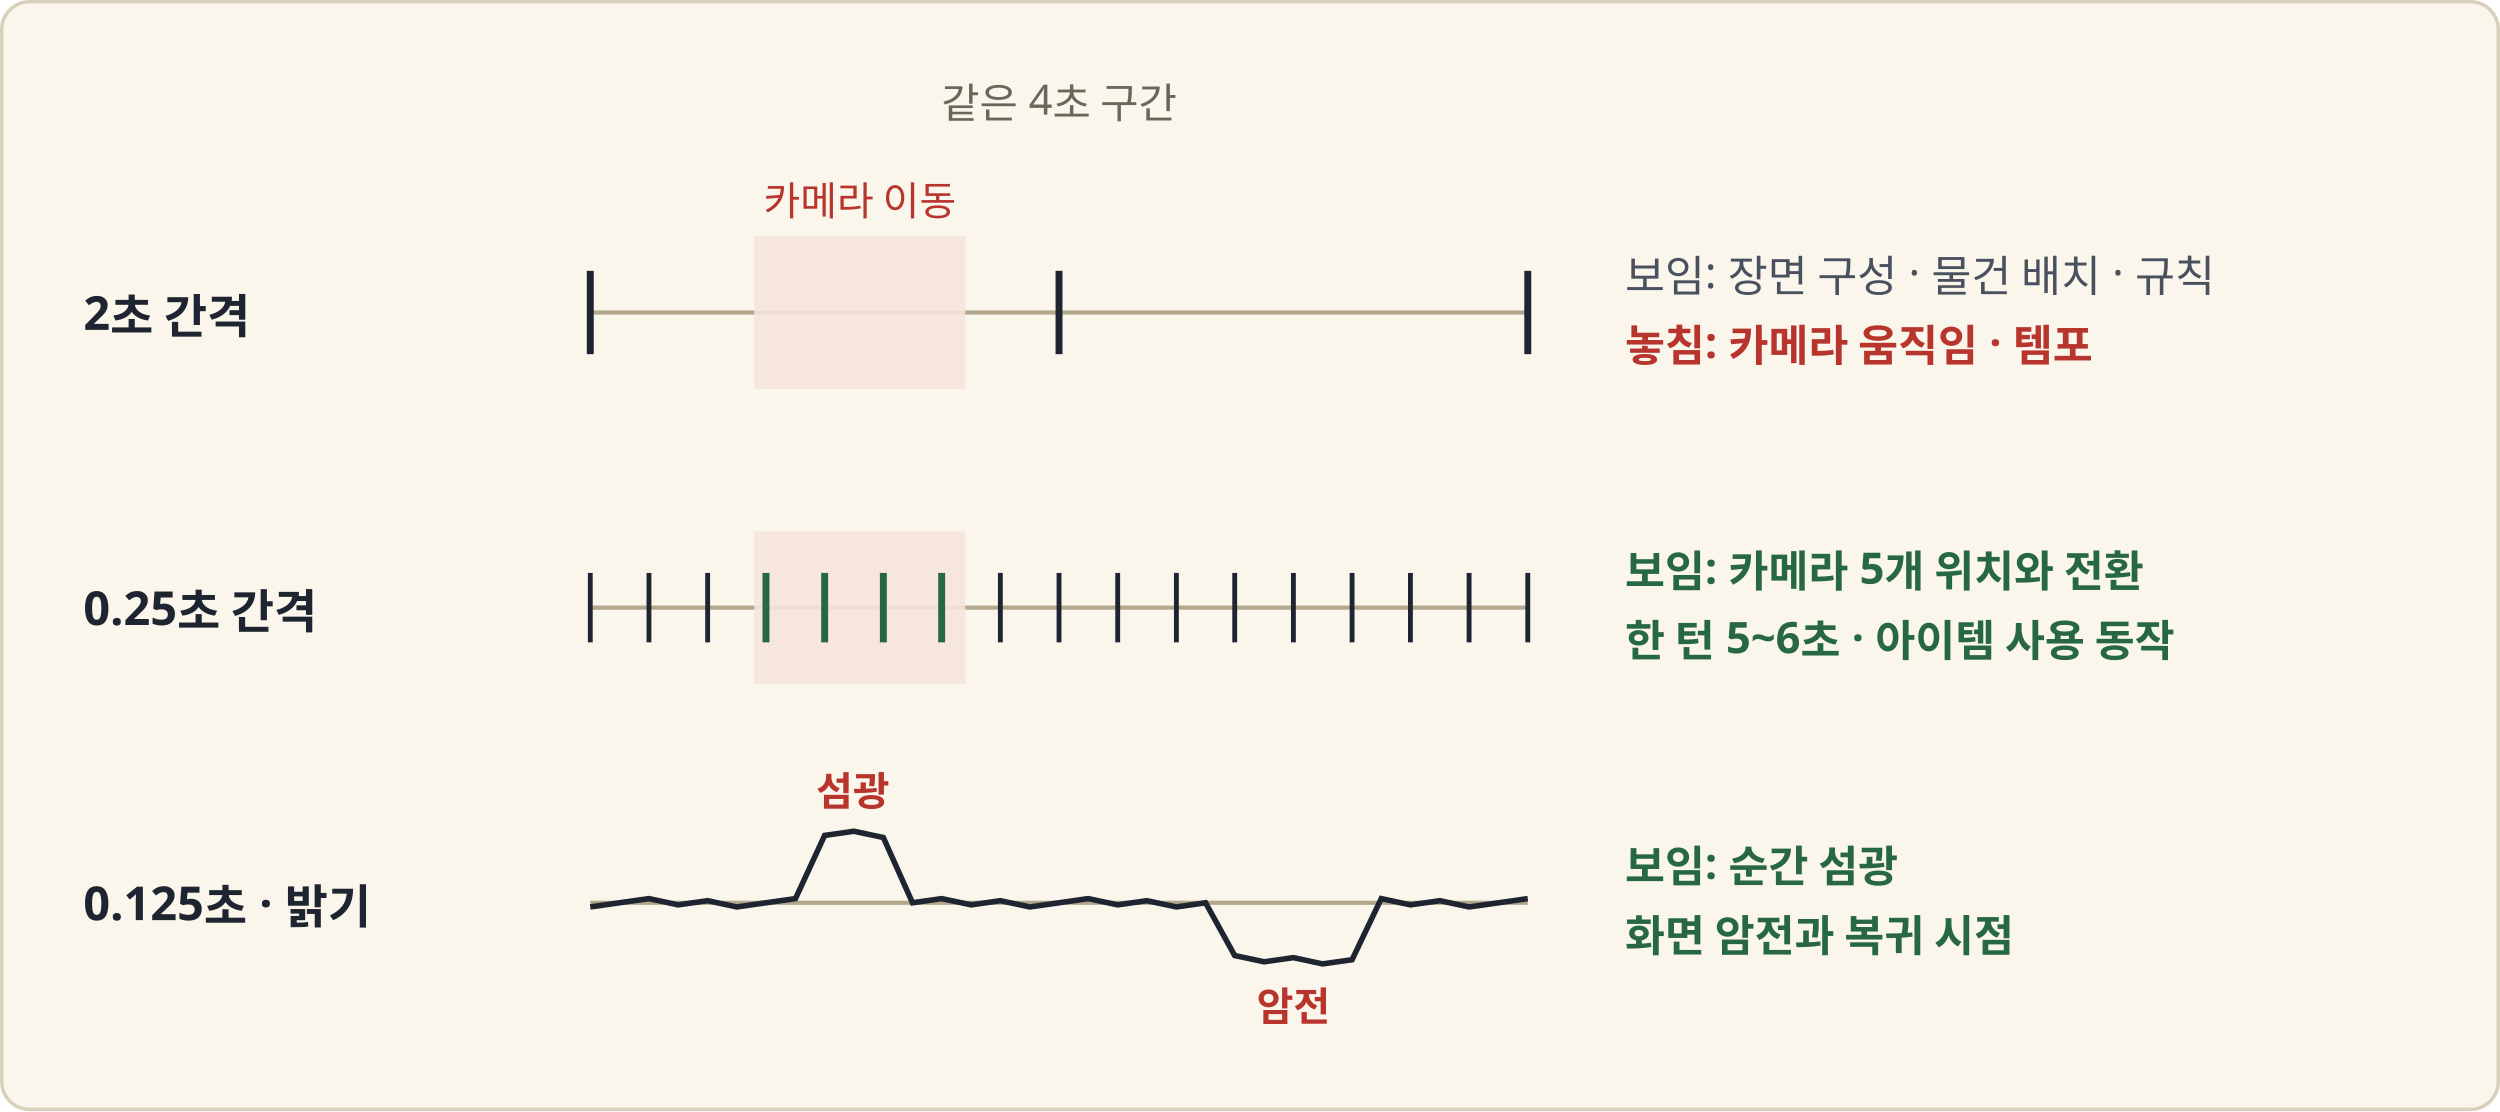
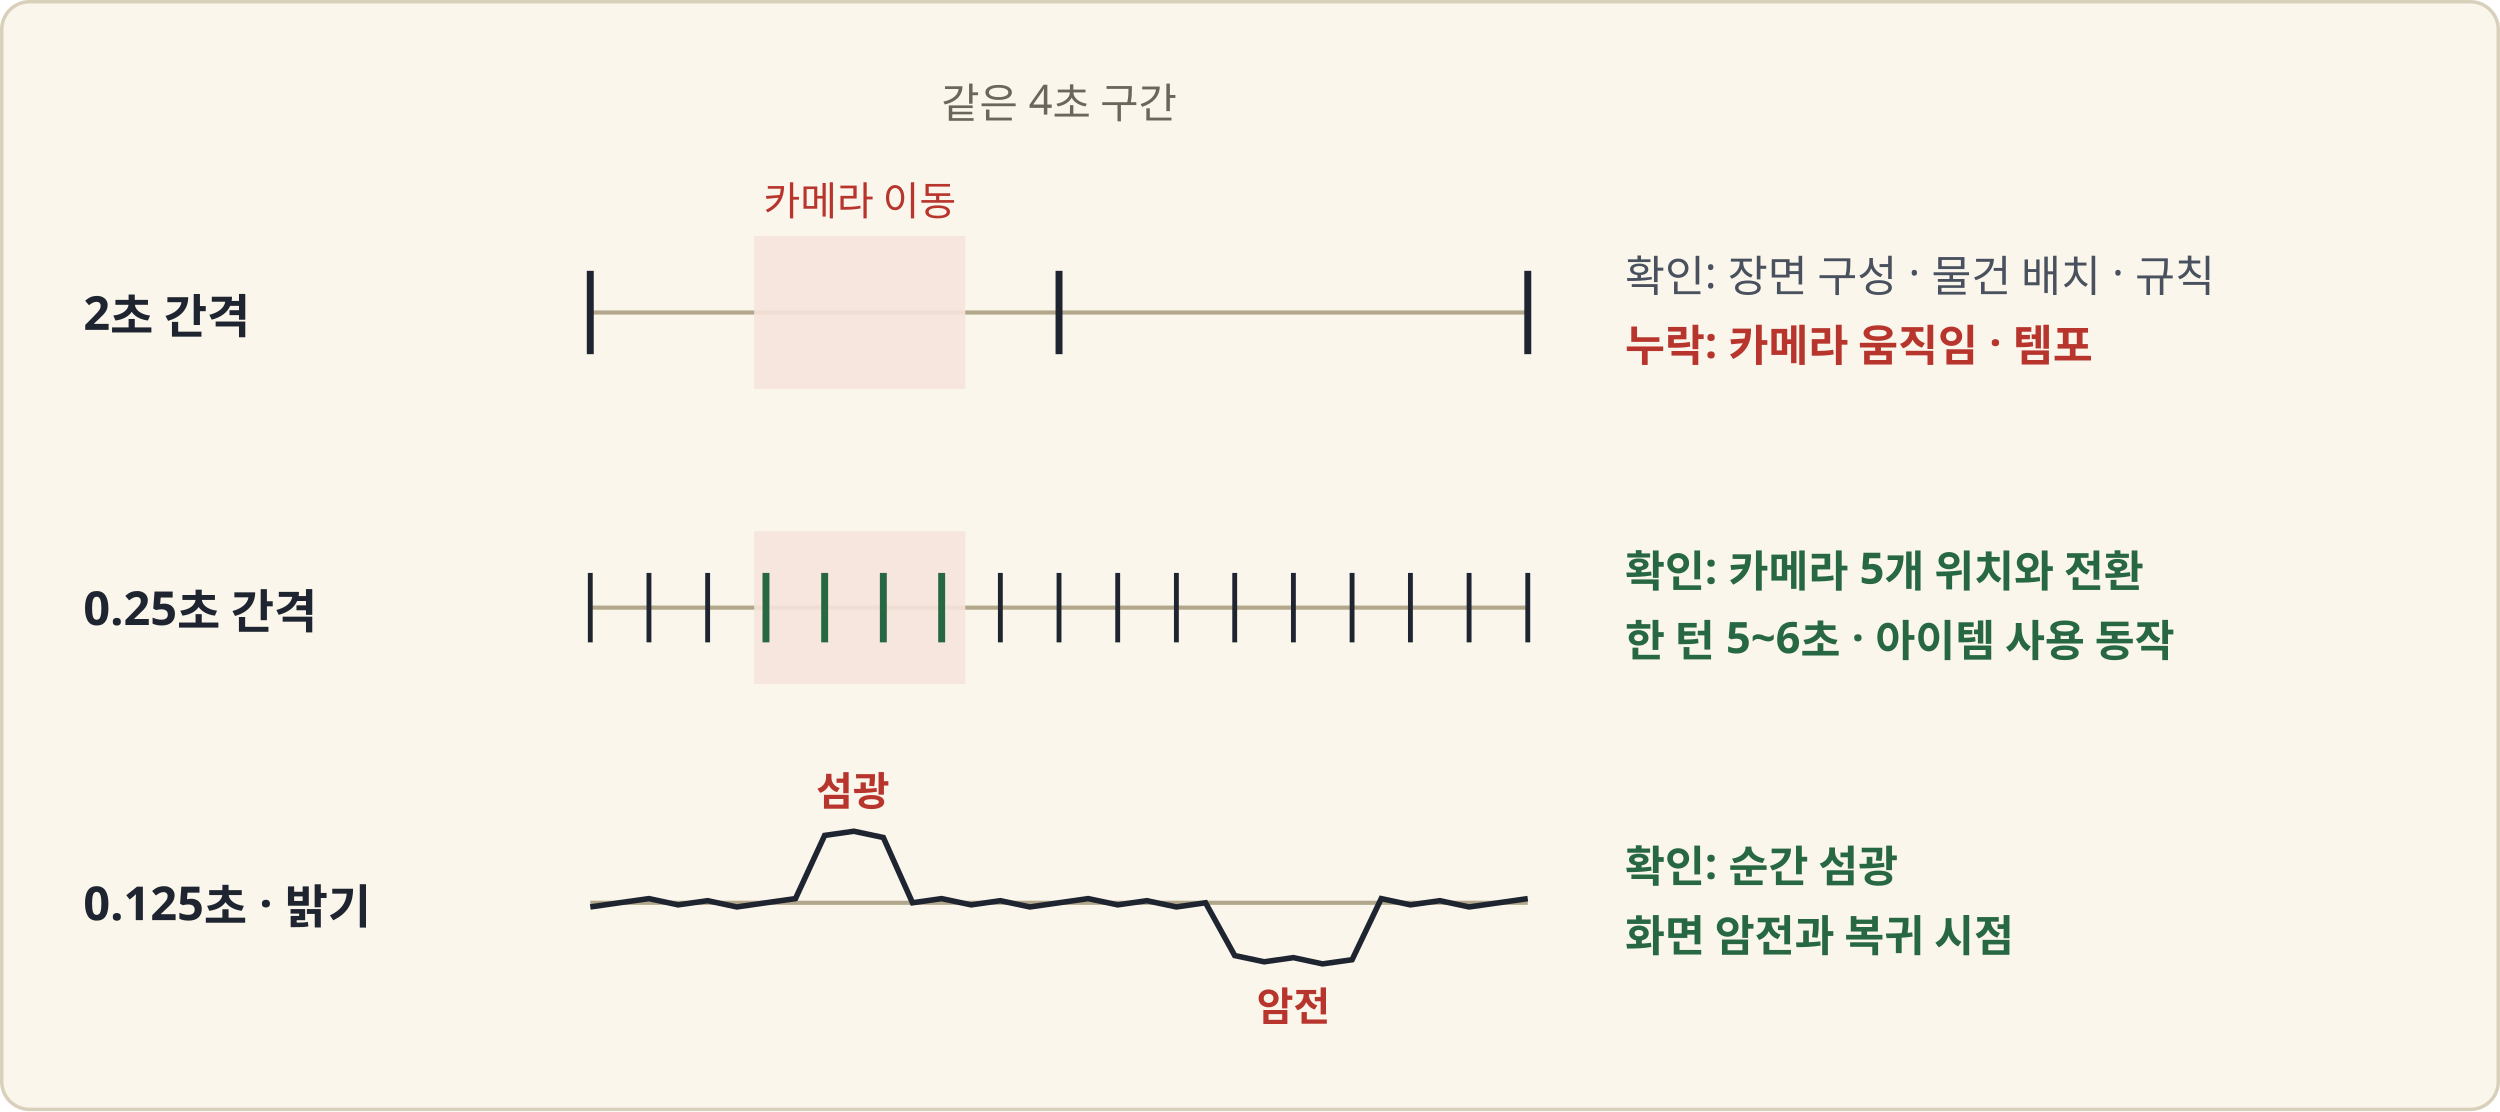
<svg xmlns="http://www.w3.org/2000/svg" viewBox="0 0 720 320" width="720" height="320" role="img" aria-label="영상 프레임 간격별로 보이는 것: 2초는 움직임을 놓치고 0.25초는 잡는다">
  <defs>
    <marker id="a-ink" viewBox="0 0 10 10" refX="9" refY="5" markerWidth="7" markerHeight="7" orient="auto-start-reverse">
      <path d="M0,0 L10,5 L0,10 z" fill="#1e2430" />
    </marker>
    <marker id="a-seal" viewBox="0 0 10 10" refX="9" refY="5" markerWidth="7" markerHeight="7" orient="auto-start-reverse">
      <path d="M0,0 L10,5 L0,10 z" fill="#b7352c" />
    </marker>
    <marker id="a-live" viewBox="0 0 10 10" refX="9" refY="5" markerWidth="7" markerHeight="7" orient="auto-start-reverse">
      <path d="M0,0 L10,5 L0,10 z" fill="#276843" />
    </marker>
    <marker id="a-faint" viewBox="0 0 10 10" refX="9" refY="5" markerWidth="7" markerHeight="7" orient="auto-start-reverse">
      <path d="M0,0 L10,5 L0,10 z" fill="#6b655a" />
    </marker>
  </defs>
  <rect x="0.5" y="0.5" width="719" height="319" rx="8" fill="#faf6ec" stroke="#d9d0bb" />
  <text x="305.0" y="34.0" font-family="Pretendard, &quot;Apple SD Gothic Neo&quot;, &quot;Malgun Gothic&quot;, &quot;Noto Sans KR&quot;, sans-serif" font-size="12" fill="#6b655a" font-weight="500" text-anchor="middle">같은 4초 구간</text>
  <text x="24" y="95.0" font-family="Pretendard, &quot;Apple SD Gothic Neo&quot;, &quot;Malgun Gothic&quot;, &quot;Noto Sans KR&quot;, sans-serif" font-size="13.5" fill="#1e2430" font-weight="600" text-anchor="start">2초 간격</text>
  <line x1="170" y1="90" x2="440" y2="90" stroke="#b3a78b" stroke-width="1.2" />
  <text x="24" y="180.0" font-family="Pretendard, &quot;Apple SD Gothic Neo&quot;, &quot;Malgun Gothic&quot;, &quot;Noto Sans KR&quot;, sans-serif" font-size="13.5" fill="#1e2430" font-weight="600" text-anchor="start">0.25초 간격</text>
  <line x1="170" y1="175" x2="440" y2="175" stroke="#b3a78b" stroke-width="1.2" />
  <text x="24" y="265.0" font-family="Pretendard, &quot;Apple SD Gothic Neo&quot;, &quot;Malgun Gothic&quot;, &quot;Noto Sans KR&quot;, sans-serif" font-size="13.5" fill="#1e2430" font-weight="600" text-anchor="start">0.125초 · 밝기</text>
  <line x1="170" y1="260" x2="440" y2="260" stroke="#b3a78b" stroke-width="1.2" />
  <rect x="217.2" y="68" width="60.8" height="44" fill="#f6e4dc" opacity="0.9" />
  <rect x="217.2" y="153" width="60.8" height="44" fill="#f6e4dc" opacity="0.9" />
  <text x="247.625" y="62.0" font-family="Pretendard, &quot;Apple SD Gothic Neo&quot;, &quot;Malgun Gothic&quot;, &quot;Noto Sans KR&quot;, sans-serif" font-size="11.5" fill="#b7352c" font-weight="500" text-anchor="middle">카메라 이동</text>
  <line x1="170.0" y1="78" x2="170.0" y2="102" stroke="#1e2430" stroke-width="2" />
  <line x1="305.0" y1="78" x2="305.0" y2="102" stroke="#1e2430" stroke-width="2" />
  <line x1="440.0" y1="78" x2="440.0" y2="102" stroke="#1e2430" stroke-width="2" />
  <line x1="170.0" y1="165" x2="170.0" y2="185" stroke="#1e2430" stroke-width="1.4" />
  <line x1="186.9" y1="165" x2="186.9" y2="185" stroke="#1e2430" stroke-width="1.4" />
  <line x1="203.8" y1="165" x2="203.8" y2="185" stroke="#1e2430" stroke-width="1.4" />
  <line x1="220.6" y1="165" x2="220.6" y2="185" stroke="#276843" stroke-width="2" />
  <line x1="237.5" y1="165" x2="237.5" y2="185" stroke="#276843" stroke-width="2" />
  <line x1="254.4" y1="165" x2="254.4" y2="185" stroke="#276843" stroke-width="2" />
  <line x1="271.2" y1="165" x2="271.2" y2="185" stroke="#276843" stroke-width="2" />
  <line x1="288.1" y1="165" x2="288.1" y2="185" stroke="#1e2430" stroke-width="1.4" />
  <line x1="305.0" y1="165" x2="305.0" y2="185" stroke="#1e2430" stroke-width="1.4" />
  <line x1="321.9" y1="165" x2="321.9" y2="185" stroke="#1e2430" stroke-width="1.4" />
  <line x1="338.8" y1="165" x2="338.8" y2="185" stroke="#1e2430" stroke-width="1.4" />
  <line x1="355.6" y1="165" x2="355.6" y2="185" stroke="#1e2430" stroke-width="1.4" />
  <line x1="372.5" y1="165" x2="372.5" y2="185" stroke="#1e2430" stroke-width="1.4" />
  <line x1="389.4" y1="165" x2="389.4" y2="185" stroke="#1e2430" stroke-width="1.4" />
  <line x1="406.2" y1="165" x2="406.2" y2="185" stroke="#1e2430" stroke-width="1.4" />
  <line x1="423.1" y1="165" x2="423.1" y2="185" stroke="#1e2430" stroke-width="1.4" />
  <line x1="440.0" y1="165" x2="440.0" y2="185" stroke="#1e2430" stroke-width="1.4" />
  <polyline points="170.0,261.2 178.4,260.0 186.9,258.8 195.3,260.6 203.8,259.4 212.2,261.2 220.6,260.0 229.1,258.8 237.5,240.6 245.9,239.4 254.4,241.2 262.8,260.0 271.2,258.8 279.7,260.6 288.1,259.4 296.6,261.2 305.0,260.0 313.4,258.8 321.9,260.6 330.3,259.4 338.8,261.2 347.2,260.0 355.6,275.2 364.1,277.0 372.5,275.8 380.9,277.6 389.4,276.4 397.8,258.8 406.2,260.6 414.7,259.4 423.1,261.2 431.6,260.0 440.0,258.8" fill="none" stroke="#1e2430" stroke-width="1.6" />
  <text x="245.6" y="232.0" font-family="Pretendard, &quot;Apple SD Gothic Neo&quot;, &quot;Malgun Gothic&quot;, &quot;Noto Sans KR&quot;, sans-serif" font-size="11.5" fill="#b7352c" font-weight="600" text-anchor="middle">섬광</text>
  <text x="372.5" y="294.0" font-family="Pretendard, &quot;Apple SD Gothic Neo&quot;, &quot;Malgun Gothic&quot;, &quot;Noto Sans KR&quot;, sans-serif" font-size="11.5" fill="#b7352c" font-weight="600" text-anchor="middle">암전</text>
-   <text x="468" y="84.0" font-family="Pretendard, &quot;Apple SD Gothic Neo&quot;, &quot;Malgun Gothic&quot;, &quot;Noto Sans KR&quot;, sans-serif" font-size="12.5" fill="#49505e" font-weight="500" text-anchor="start">보임: 장면 구성 · 물건 배치 · 규칙</text>
-   <text x="468" y="104.0" font-family="Pretendard, &quot;Apple SD Gothic Neo&quot;, &quot;Malgun Gothic&quot;, &quot;Noto Sans KR&quot;, sans-serif" font-size="12.5" fill="#b7352c" font-weight="600" text-anchor="start">놓침: 카메라 움직임 · 템포</text>
-   <text x="468" y="169.0" font-family="Pretendard, &quot;Apple SD Gothic Neo&quot;, &quot;Malgun Gothic&quot;, &quot;Noto Sans KR&quot;, sans-serif" font-size="12.5" fill="#276843" font-weight="600" text-anchor="start">보임: 카메라 5개 위치와 전환</text>
+   <text x="468" y="84.0" font-family="Pretendard, &quot;Apple SD Gothic Neo&quot;, &quot;Malgun Gothic&quot;, &quot;Noto Sans KR&quot;, sans-serif" font-size="12.5" fill="#49505e" font-weight="500" text-anchor="start">확인: 장면 구성 · 물건 배치 · 규칙</text>
+   <text x="468" y="104.0" font-family="Pretendard, &quot;Apple SD Gothic Neo&quot;, &quot;Malgun Gothic&quot;, &quot;Noto Sans KR&quot;, sans-serif" font-size="12.5" fill="#b7352c" font-weight="600" text-anchor="start">누락: 카메라 움직임 · 템포</text>
+   <text x="468" y="169.0" font-family="Pretendard, &quot;Apple SD Gothic Neo&quot;, &quot;Malgun Gothic&quot;, &quot;Noto Sans KR&quot;, sans-serif" font-size="12.5" fill="#276843" font-weight="600" text-anchor="start">확인: 카메라 5개 위치와 전환</text>
  <text x="468" y="189.0" font-family="Pretendard, &quot;Apple SD Gothic Neo&quot;, &quot;Malgun Gothic&quot;, &quot;Noto Sans KR&quot;, sans-serif" font-size="12.5" fill="#276843" font-weight="600" text-anchor="start">한 턴 5~6초 · 아이템 사용 동작</text>
-   <text x="468" y="254.0" font-family="Pretendard, &quot;Apple SD Gothic Neo&quot;, &quot;Malgun Gothic&quot;, &quot;Noto Sans KR&quot;, sans-serif" font-size="12.5" fill="#276843" font-weight="600" text-anchor="start">보임: 순간 섬광</text>
+   <text x="468" y="254.0" font-family="Pretendard, &quot;Apple SD Gothic Neo&quot;, &quot;Malgun Gothic&quot;, &quot;Noto Sans KR&quot;, sans-serif" font-size="12.5" fill="#276843" font-weight="600" text-anchor="start">확인: 순간 섬광</text>
  <text x="468" y="274.0" font-family="Pretendard, &quot;Apple SD Gothic Neo&quot;, &quot;Malgun Gothic&quot;, &quot;Noto Sans KR&quot;, sans-serif" font-size="12.5" fill="#276843" font-weight="600" text-anchor="start">화면 암전과 복귀 시점</text>
</svg>
